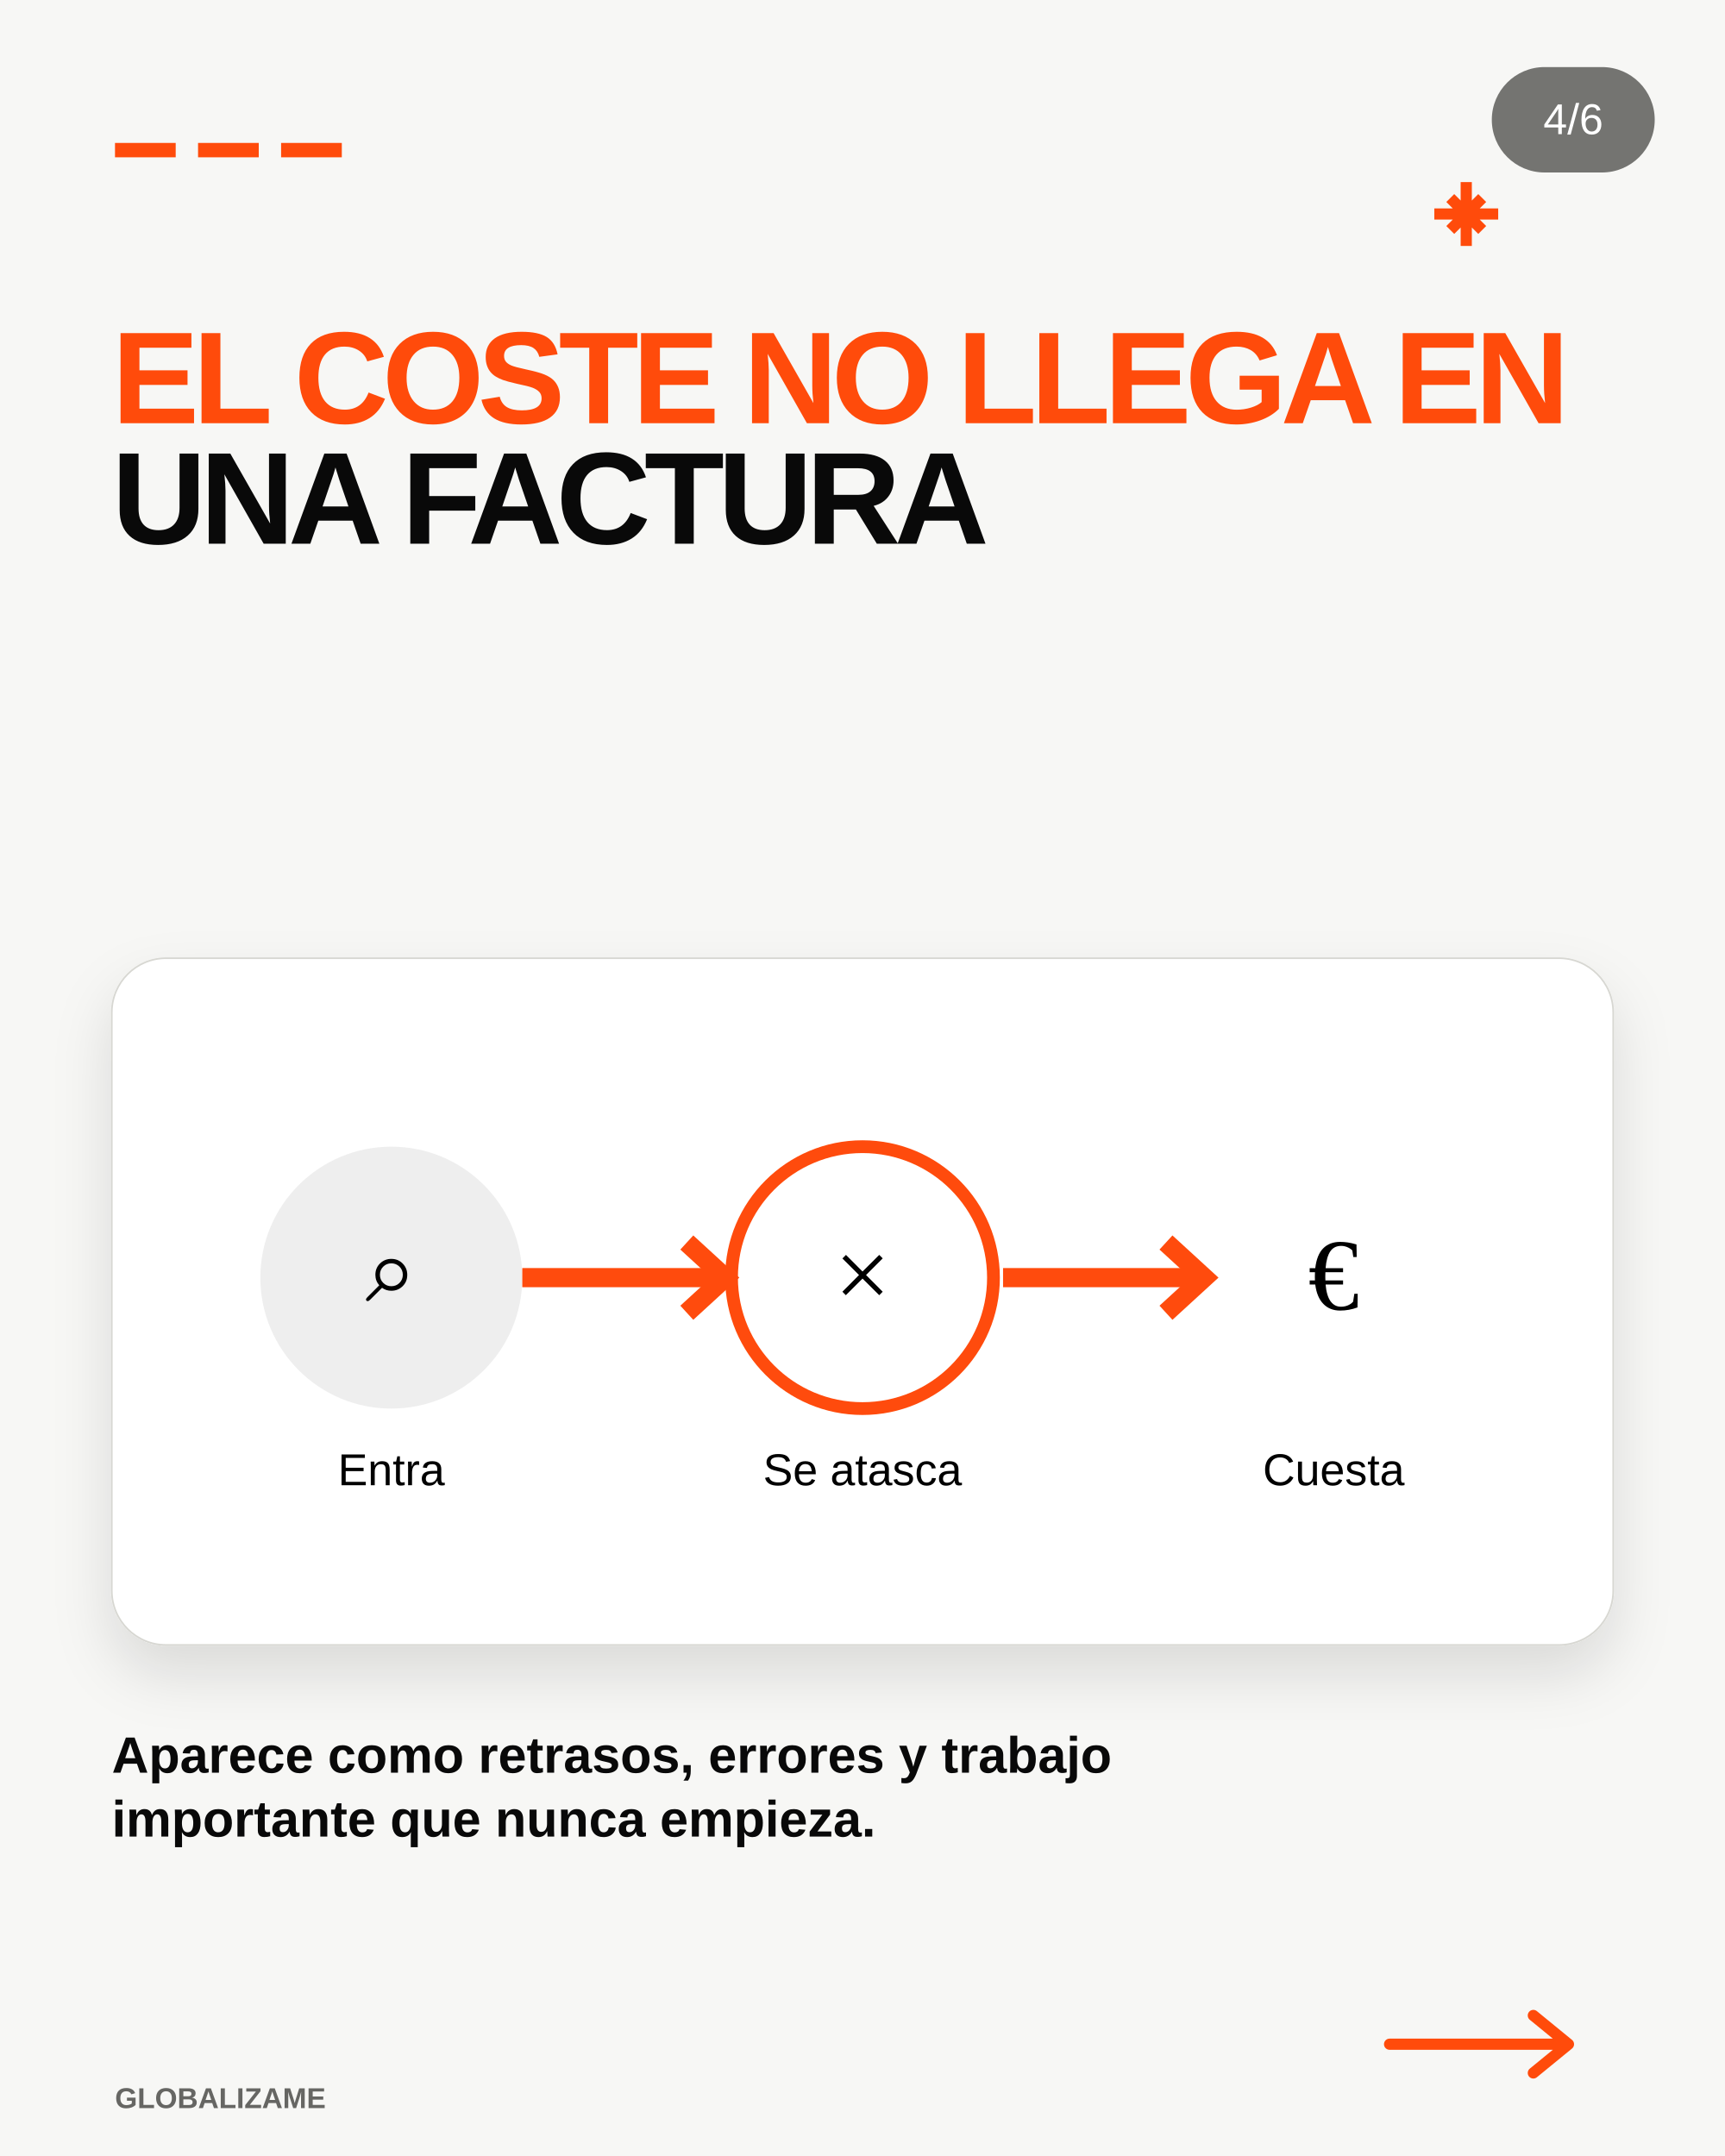
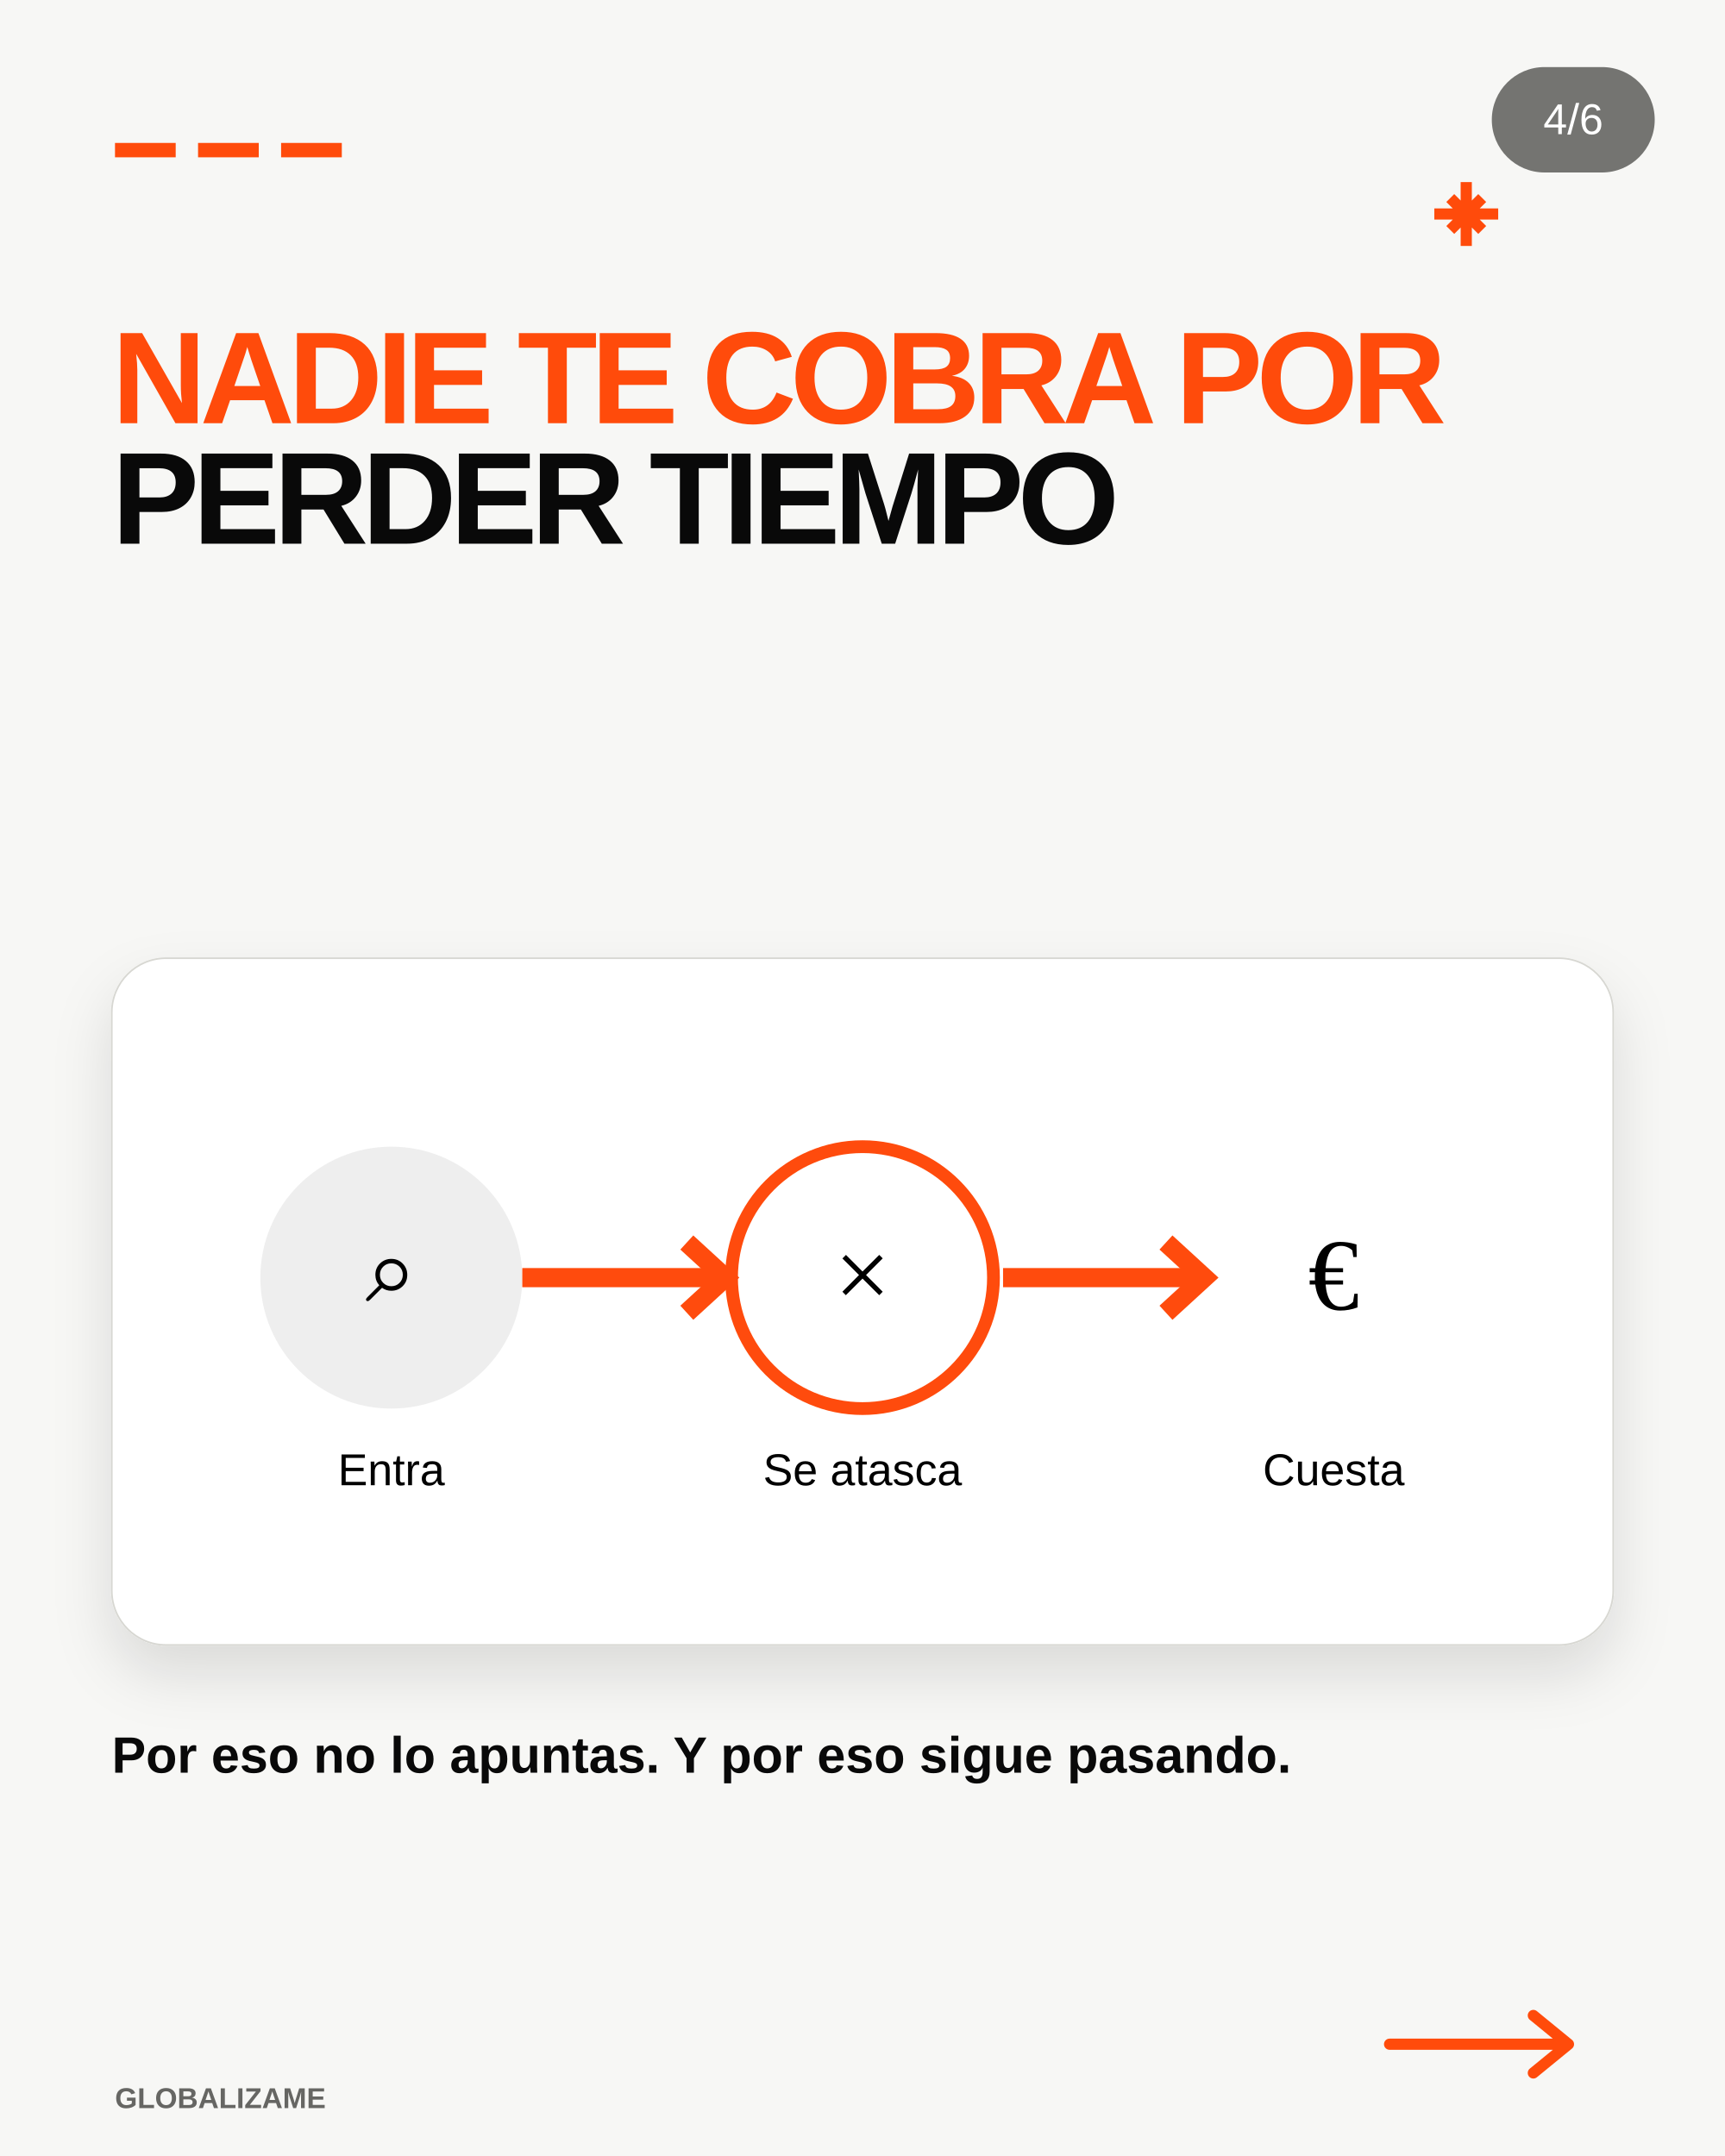
<svg xmlns="http://www.w3.org/2000/svg" width="1080" height="1350" viewBox="0 0 1080 1350">
  <defs>
    <filter id="shadow" x="-30%" y="-30%" width="160%" height="170%">
      <feDropShadow dx="0" dy="18" stdDeviation="18" flood-color="#000" flood-opacity=".12" />
    </filter>
    <linearGradient id="soft" x1="0" y1="0" x2="1" y2="1">
      <stop stop-color="#fff" />
      <stop offset="1" stop-color="#e8e8e5" />
    </linearGradient>
    <style>.display{font-family:Arial Black,Arial,sans-serif;font-weight:900;letter-spacing:-4px}.body{font-family:Arial,sans-serif}.ui{font-family:Arial,sans-serif}</style>
  </defs>
  <rect width="1080" height="1350" fill="#F7F7F5" />
  <g class="ui">
    <path d="M72 94h38m14 0h38m14 0h38" stroke="#FF4B0B" stroke-width="9" />
    <text x="72" y="1320" font-size="18" font-weight="700" fill="#666663">GLOBALIZAME</text>
    <rect x="934" y="42" width="102" height="66" rx="33" fill="#747471" />
    <text x="985" y="84" text-anchor="middle" font-size="27" fill="white">4/6</text>
    <path d="M908 124l20 20m-20 0 20-20m-10-10v40m-20-20h40" stroke="#FF4B0B" stroke-width="7" />
    <path d="M870 1280h112m-22-18 22 18-22 18" fill="none" stroke="#FF4B0B" stroke-width="7" stroke-linecap="round" stroke-linejoin="round" />
  </g>
-   <text x="70" y="265" class="display" font-size="82" fill="#FF4B0B">EL COSTE NO LLEGA EN</text>
-   <text x="70" y="340.44" class="display" font-size="82" fill="#090909">UNA FACTURA</text>
+   <text x="70" y="265" class="display" font-size="82" fill="#FF4B0B">NADIE TE COBRA POR</text>
+   <text x="70" y="340.44" class="display" font-size="82" fill="#090909">PERDER TIEMPO</text>
  <g filter="url(#shadow)">
    <rect x="70" y="600" width="940" height="430" rx="34" fill="#FFFFFF" stroke="#D7D7D2" />
    <circle cx="245" cy="800" r="82" fill="#eee" />
    <circle cx="540" cy="800" r="82" fill="#fff" stroke="#FF4B0B" stroke-width="8" />
    <circle cx="835" cy="800" r="82" fill="#fff" />
    <path d="M327 800h125m176 0h125" stroke="#FF4B0B" stroke-width="12" />
    <path d="M430 778l24 22-24 22m300-44 24 22-24 22" fill="none" stroke="#FF4B0B" stroke-width="12" />
    <text x="245" y="815" text-anchor="middle" font-size="58">⌕</text>
    <text x="540" y="819" text-anchor="middle" font-size="62">×</text>
    <text x="835" y="820" text-anchor="middle" font-size="64">€</text>
    <text x="245" y="930" text-anchor="middle" class="body" font-size="28">Entra</text>
    <text x="540" y="930" text-anchor="middle" class="body" font-size="28">Se atasca</text>
    <text x="835" y="930" text-anchor="middle" class="body" font-size="28">Cuesta</text>
  </g>
-   <text x="70" y="1110" class="body" font-size="32" font-weight="700" fill="#090909">Aparece como retrasos, errores y trabajo</text>
-   <text x="70" y="1150" class="body" font-size="32" font-weight="700" fill="#090909">importante que nunca empieza.</text>
+   <text x="70" y="1110" class="body" font-size="32" font-weight="700" fill="#090909">Por eso no lo apuntas. Y por eso sigue pasando.</text>
</svg>
